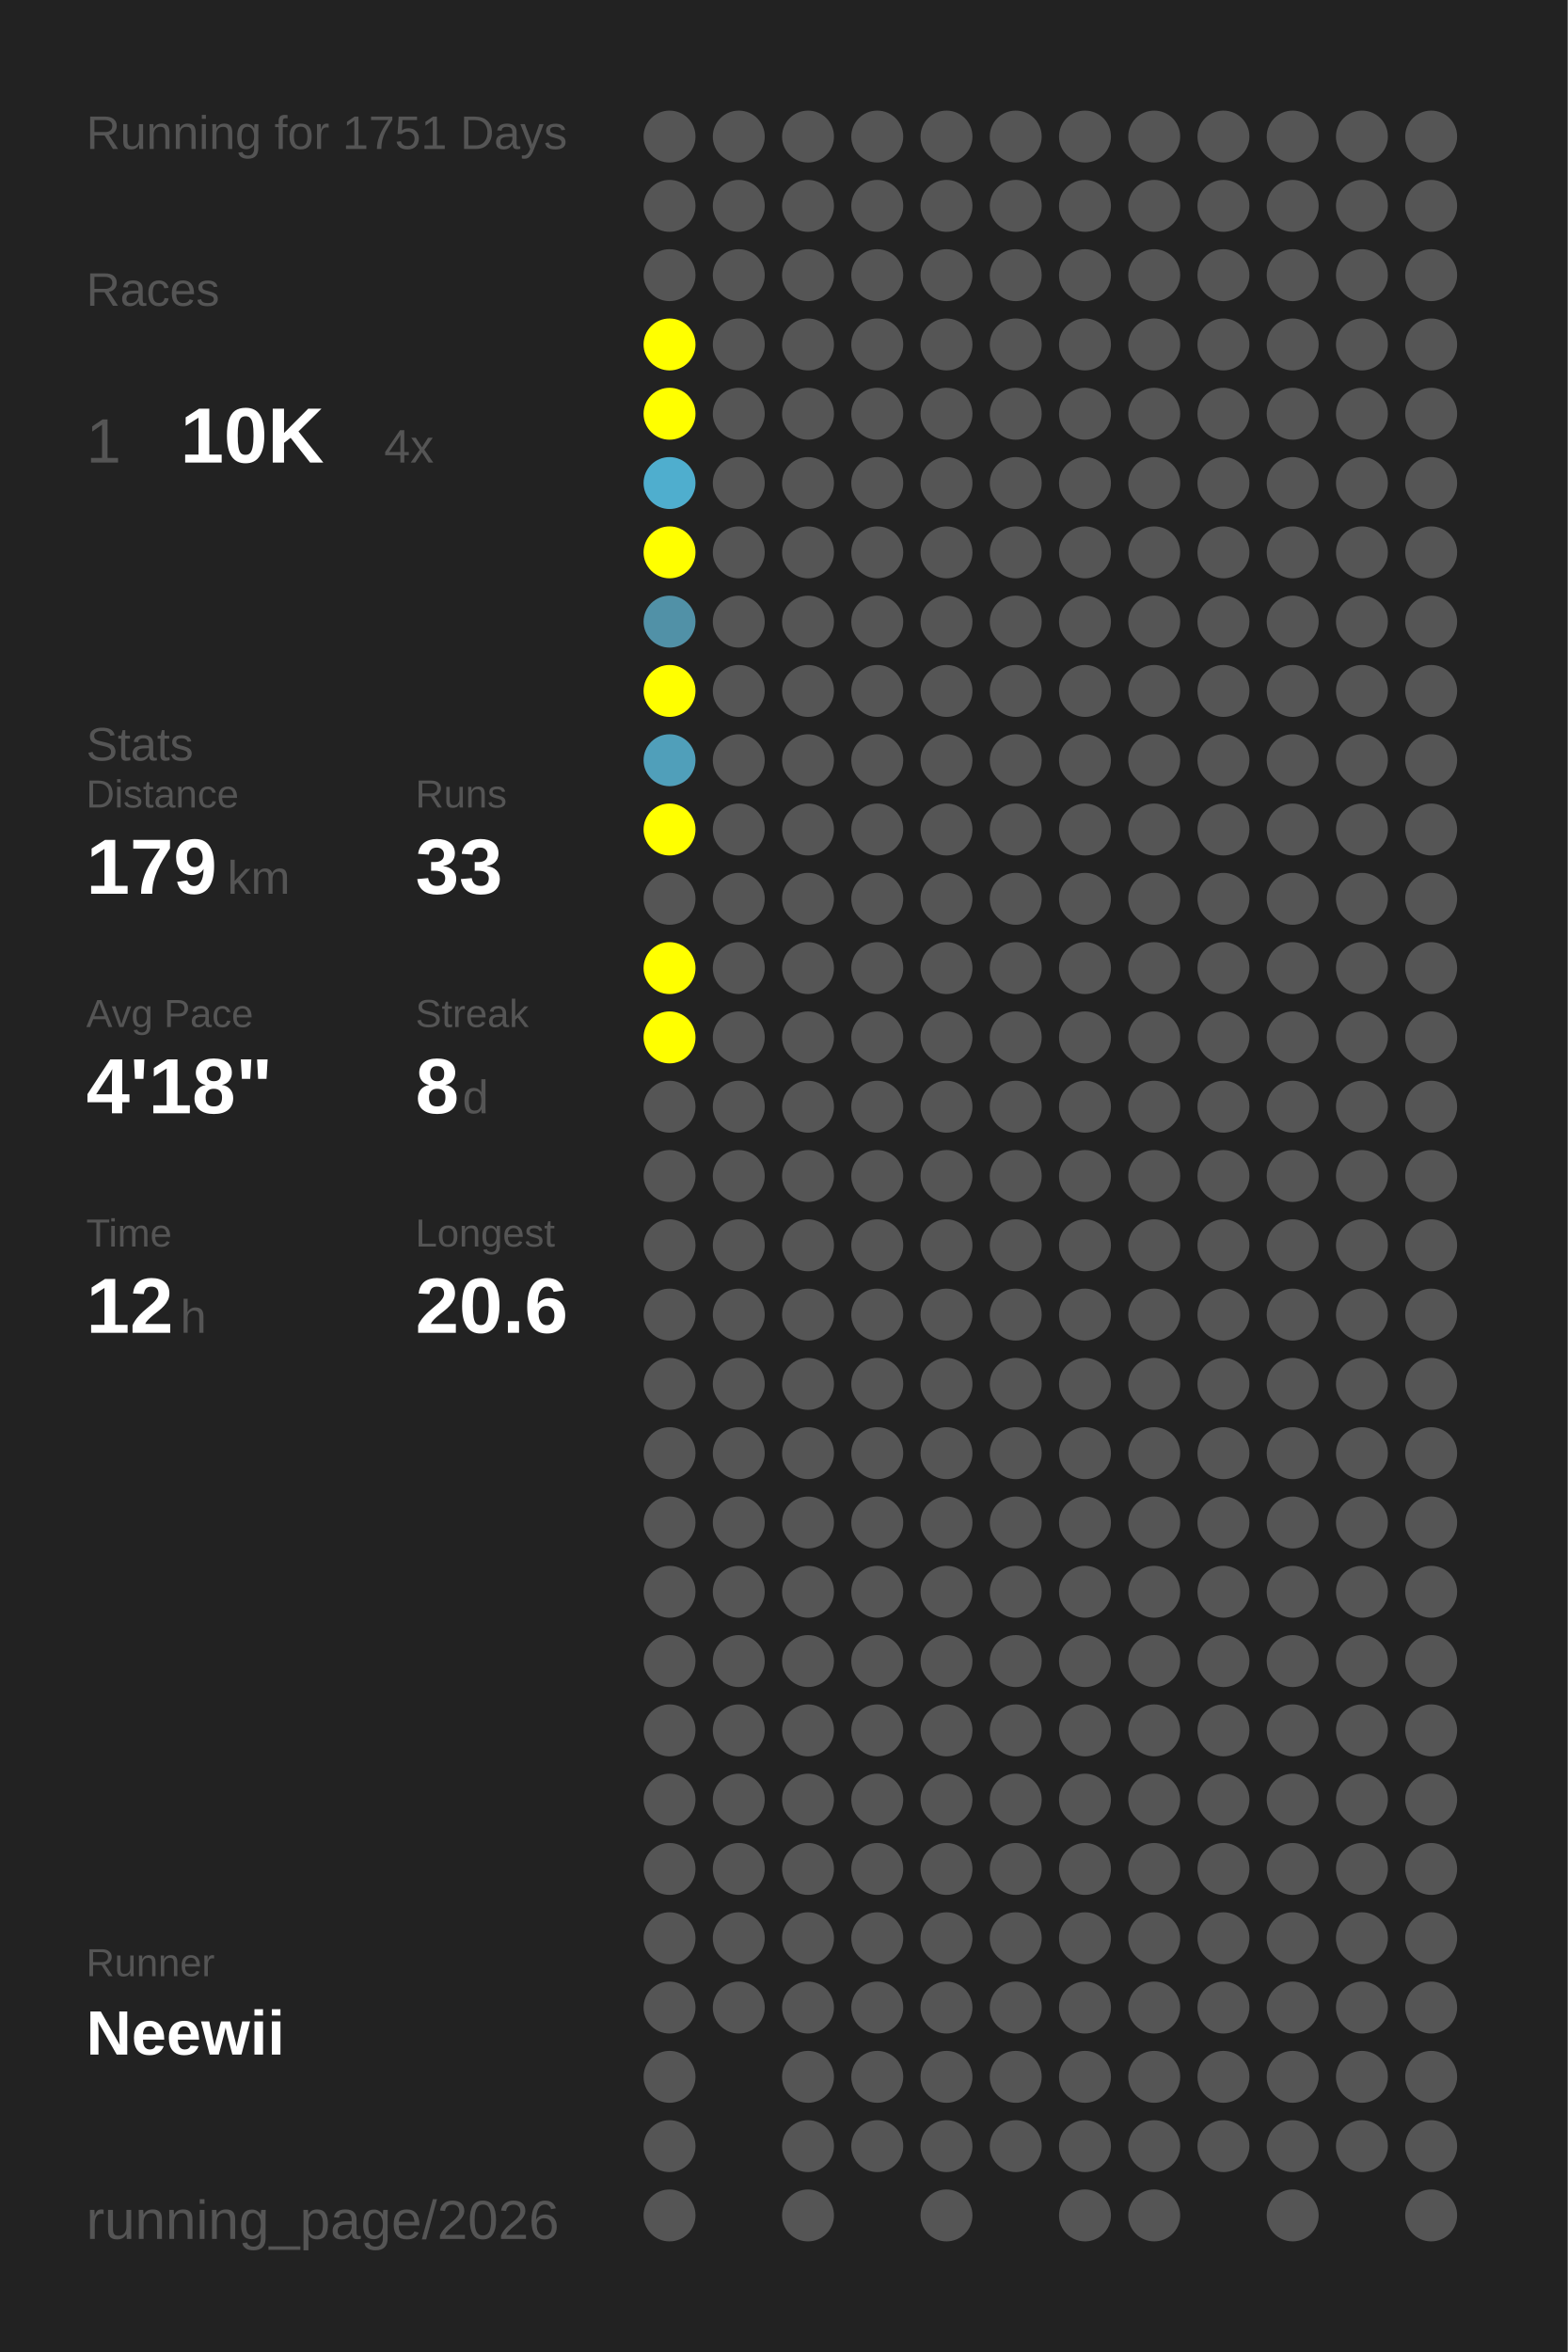
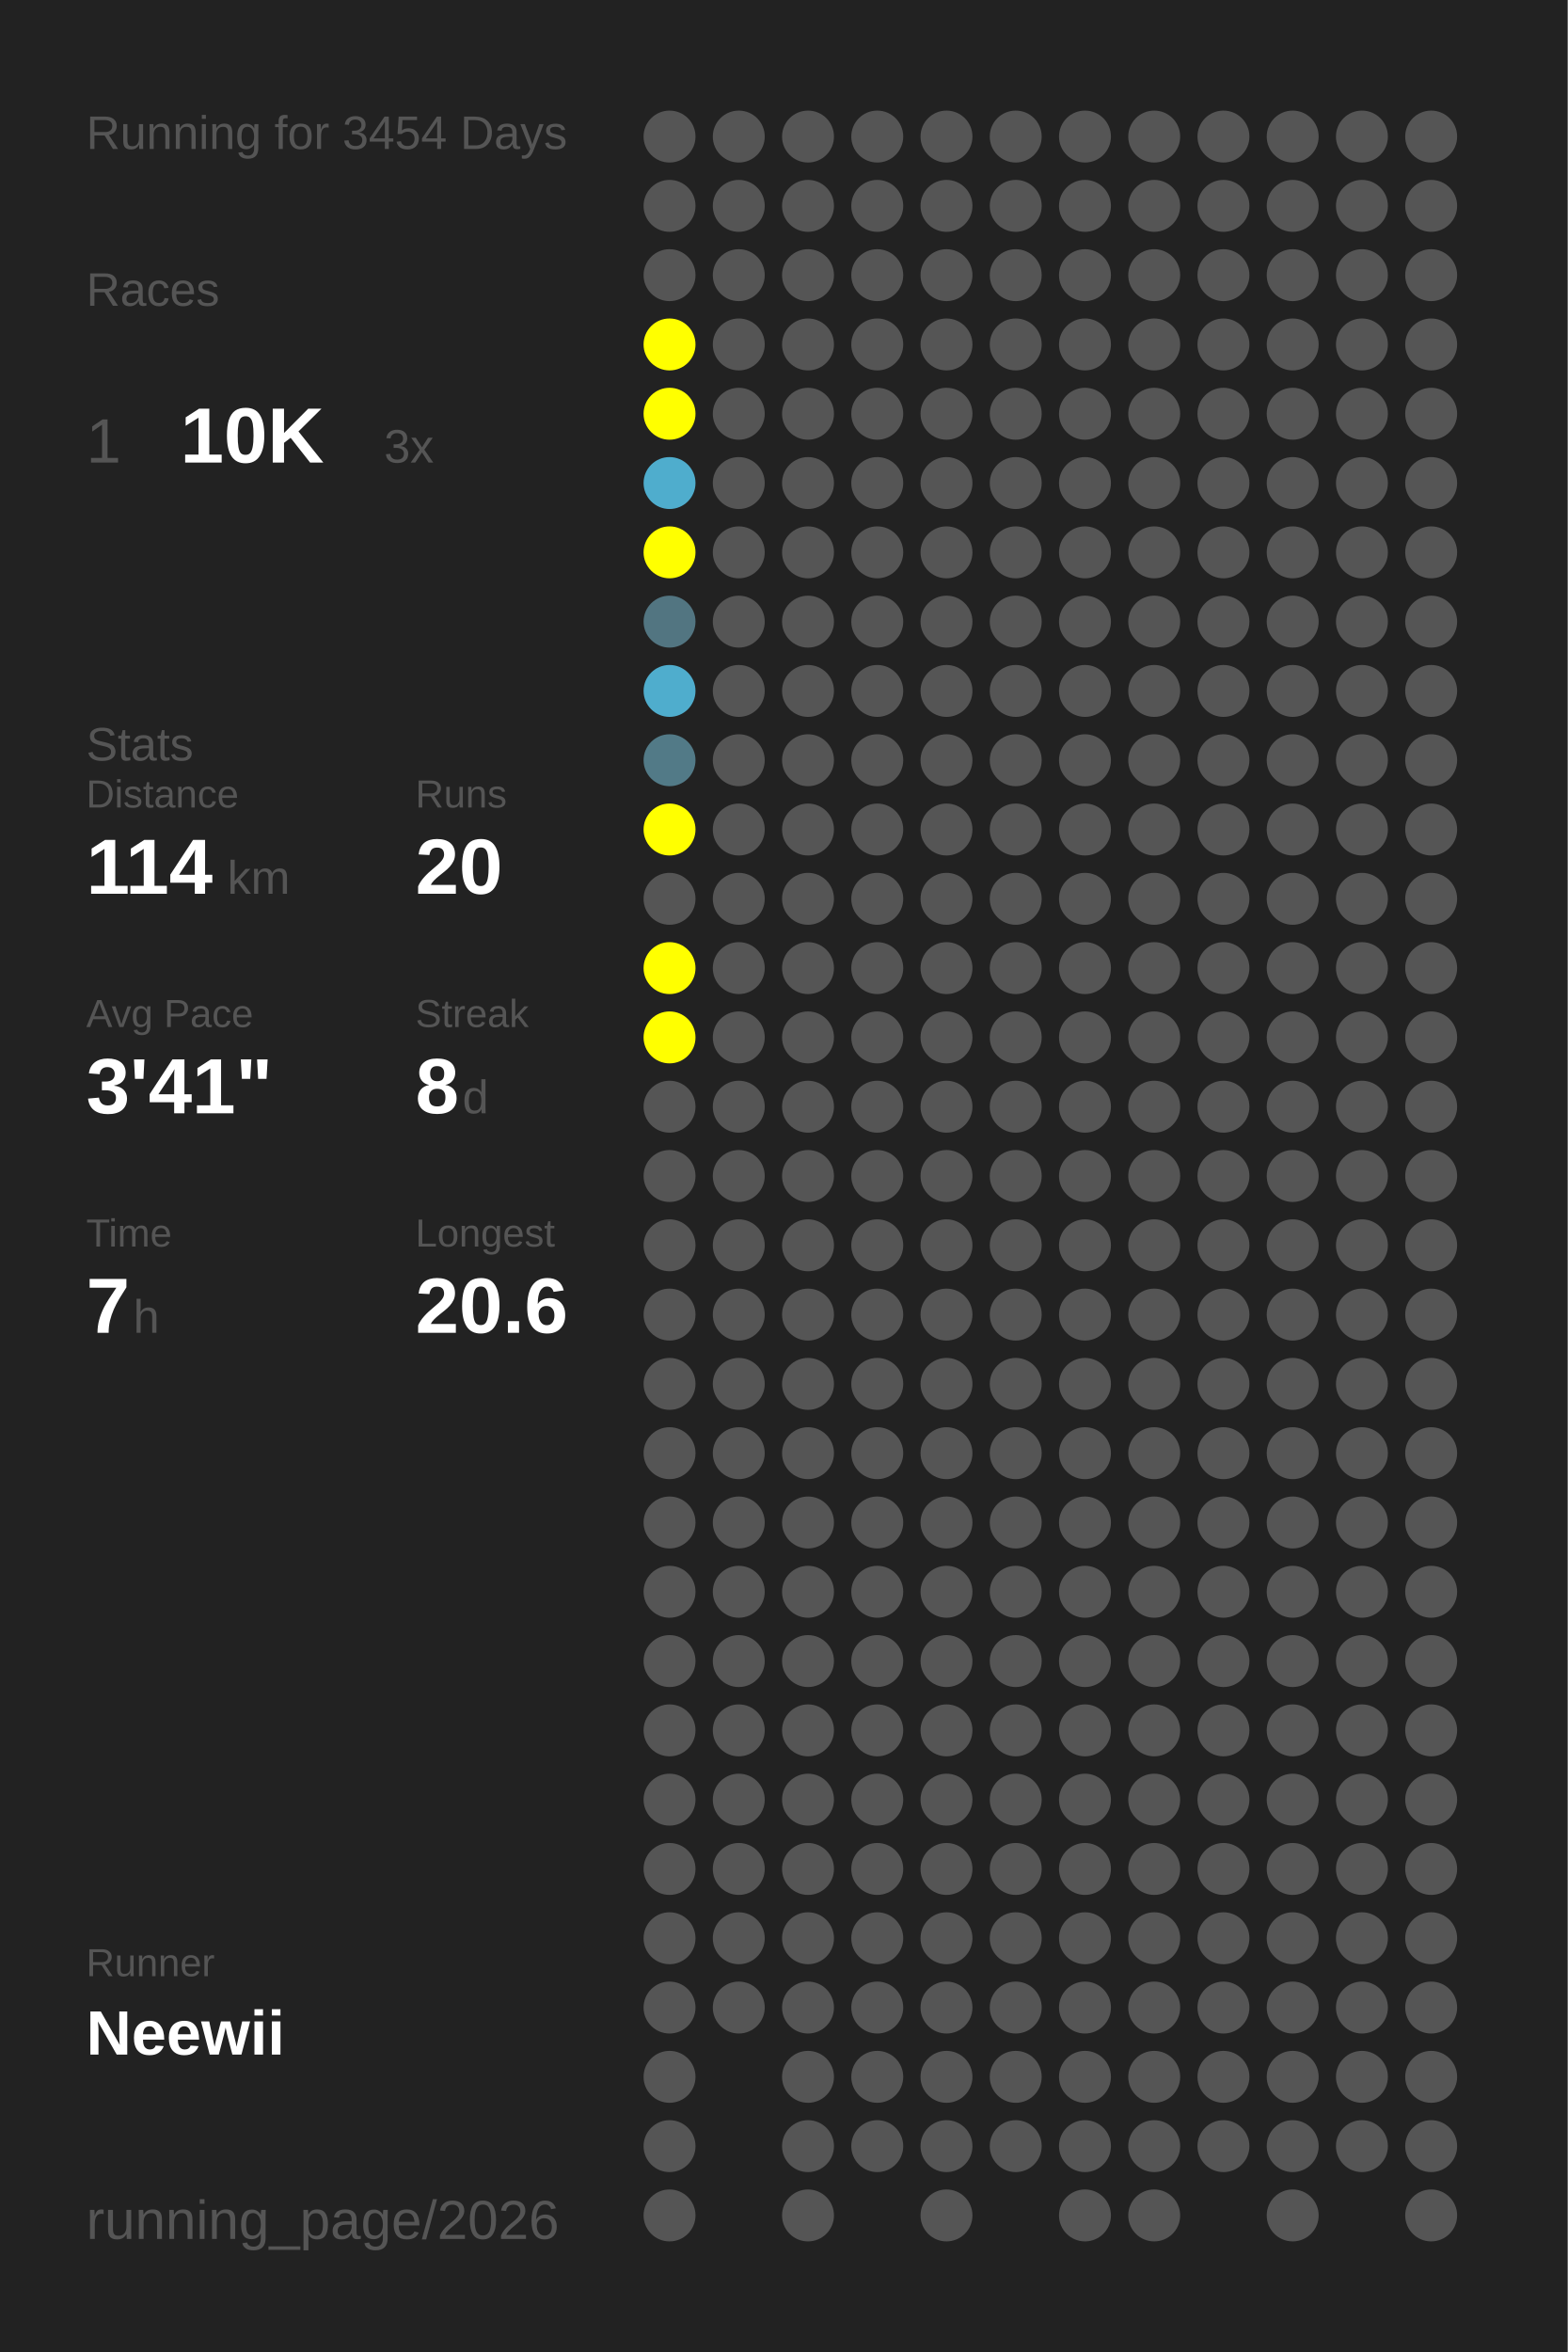
<svg xmlns="http://www.w3.org/2000/svg" baseProfile="full" height="300mm" version="1.1" viewBox="0,0,200,300" width="200mm">
  <defs />
  <rect fill="#222222" height="300" width="200" x="0" y="0" />
-   <text fill="#555555" style="font-size:6px; font-family:Arial;" x="11" y="19">Running for 1751 Days</text>
+   <text fill="#555555" style="font-size:6px; font-family:Arial;" x="11" y="19">Running for 3454 Days</text>
  <text fill="#555555" style="font-size:6px; font-family:Arial;" x="11" y="39">Races</text>
  <text fill="#555555" style="font-size:8px; font-family:Arial;" x="11" y="59">1</text>
  <text fill="#FFFFFF" style="font-size:10px; font-family:Arial; font-weight:bold;" x="23" y="59">10K</text>
-   <text fill="#555555" style="font-size:6px; font-family:Arial;" x="49" y="59">4x</text>
+   <text fill="#555555" style="font-size:6px; font-family:Arial;" x="49" y="59">3x</text>
  <text fill="#555555" style="font-size:6px; font-family:Arial;" x="11" y="97">Stats</text>
  <text fill="#555555" style="font-size:5px; font-family:Arial;" x="11" y="103">Distance</text>
-   <text fill="#FFFFFF" style="font-size:10px; font-family:Arial; font-weight:bold;" x="11" y="114">179</text>
+   <text fill="#FFFFFF" style="font-size:10px; font-family:Arial; font-weight:bold;" x="11" y="114">114</text>
  <text fill="#555555" style="font-size:6px; font-family:Arial;" x="29" y="114">km</text>
  <text fill="#555555" style="font-size:5px; font-family:Arial;" x="53" y="103">Runs</text>
-   <text fill="#FFFFFF" style="font-size:10px; font-family:Arial; font-weight:bold;" x="53" y="114">33</text>
+   <text fill="#FFFFFF" style="font-size:10px; font-family:Arial; font-weight:bold;" x="53" y="114">20</text>
  <text fill="#555555" style="font-size:5px; font-family:Arial;" x="11" y="131">Avg Pace</text>
-   <text fill="#FFFFFF" style="font-size:10px; font-family:Arial; font-weight:bold;" x="11" y="142">4'18"</text>
+   <text fill="#FFFFFF" style="font-size:10px; font-family:Arial; font-weight:bold;" x="11" y="142">3'41"</text>
  <text fill="#555555" style="font-size:5px; font-family:Arial;" x="53" y="131">Streak</text>
  <text fill="#FFFFFF" style="font-size:10px; font-family:Arial; font-weight:bold;" x="53" y="142">8</text>
  <text fill="#555555" style="font-size:6px; font-family:Arial;" x="59" y="142">d</text>
  <text fill="#555555" style="font-size:5px; font-family:Arial;" x="11" y="159">Time</text>
-   <text fill="#FFFFFF" style="font-size:10px; font-family:Arial; font-weight:bold;" x="11" y="170">12</text>
-   <text fill="#555555" style="font-size:6px; font-family:Arial;" x="23" y="170">h</text>
+   <text fill="#FFFFFF" style="font-size:10px; font-family:Arial; font-weight:bold;" x="11" y="170">7</text>
+   <text fill="#555555" style="font-size:6px; font-family:Arial;" x="17" y="170">h</text>
  <text fill="#555555" style="font-size:5px; font-family:Arial;" x="53" y="159">Longest</text>
  <text fill="#FFFFFF" style="font-size:10px; font-family:Arial; font-weight:bold;" x="53" y="170">20.6</text>
  <text fill="#555555" style="font-size:5px; font-family:Arial;" x="11" y="252.065">Runner</text>
  <text fill="#FFFFFF" style="font-size:8px; font-family:Arial; font-weight:bold;" x="11" y="262.065">Neewii</text>
  <text fill="#555555" style="font-size:7px; font-family:Arial;" x="11" y="285.581">running_page/2026</text>
  <circle cx="85.417" cy="17.419" fill="#555555" r="3.312" />
  <circle cx="85.417" cy="26.258" fill="#555555" r="3.312" />
  <circle cx="85.417" cy="35.097" fill="#555555" r="3.312" />
  <circle cx="85.417" cy="43.935" fill="#FFFF00" r="3.312" />
  <circle cx="85.417" cy="52.774" fill="#FFFF00" r="3.312" />
-   <circle cx="85.417" cy="61.613" fill="#4faece" r="3.312" />
+   <circle cx="85.417" cy="61.613" fill="#4fadcd" r="3.312" />
  <circle cx="85.417" cy="70.452" fill="#FFFF00" r="3.312" />
-   <circle cx="85.417" cy="79.29" fill="#5191a7" r="3.312" />
-   <circle cx="85.417" cy="88.129" fill="#FFFF00" r="3.312" />
-   <circle cx="85.417" cy="96.968" fill="#509fba" r="3.312" />
+   <circle cx="85.417" cy="79.29" fill="#527581" r="3.312" />
+   <circle cx="85.417" cy="88.129" fill="#4fadcd" r="3.312" />
+   <circle cx="85.417" cy="96.968" fill="#527a87" r="3.312" />
  <circle cx="85.417" cy="105.806" fill="#FFFF00" r="3.312" />
  <circle cx="85.417" cy="114.645" fill="#555555" r="3.312" />
  <circle cx="85.417" cy="123.484" fill="#FFFF00" r="3.312" />
  <circle cx="85.417" cy="132.323" fill="#FFFF00" r="3.312" />
  <circle cx="85.417" cy="141.161" fill="#555555" r="3.312" />
  <circle cx="85.417" cy="150" fill="#555555" r="3.312" />
  <circle cx="85.417" cy="158.839" fill="#555555" r="3.312" />
  <circle cx="85.417" cy="167.677" fill="#555555" r="3.312" />
  <circle cx="85.417" cy="176.516" fill="#555555" r="3.312" />
  <circle cx="85.417" cy="185.355" fill="#555555" r="3.312" />
  <circle cx="85.417" cy="194.194" fill="#555555" r="3.312" />
  <circle cx="85.417" cy="203.032" fill="#555555" r="3.312" />
  <circle cx="85.417" cy="211.871" fill="#555555" r="3.312" />
  <circle cx="85.417" cy="220.71" fill="#555555" r="3.312" />
  <circle cx="85.417" cy="229.548" fill="#555555" r="3.312" />
  <circle cx="85.417" cy="238.387" fill="#555555" r="3.312" />
  <circle cx="85.417" cy="247.226" fill="#555555" r="3.312" />
  <circle cx="85.417" cy="256.065" fill="#555555" r="3.312" />
  <circle cx="85.417" cy="264.903" fill="#555555" r="3.312" />
  <circle cx="85.417" cy="273.742" fill="#555555" r="3.312" />
  <circle cx="85.417" cy="282.581" fill="#555555" r="3.312" />
  <circle cx="94.25" cy="17.419" fill="#555555" r="3.312" />
  <circle cx="94.25" cy="26.258" fill="#555555" r="3.312" />
  <circle cx="94.25" cy="35.097" fill="#555555" r="3.312" />
  <circle cx="94.25" cy="43.935" fill="#555555" r="3.312" />
  <circle cx="94.25" cy="52.774" fill="#555555" r="3.312" />
  <circle cx="94.25" cy="61.613" fill="#555555" r="3.312" />
  <circle cx="94.25" cy="70.452" fill="#555555" r="3.312" />
  <circle cx="94.25" cy="79.29" fill="#555555" r="3.312" />
  <circle cx="94.25" cy="88.129" fill="#555555" r="3.312" />
  <circle cx="94.25" cy="96.968" fill="#555555" r="3.312" />
  <circle cx="94.25" cy="105.806" fill="#555555" r="3.312" />
  <circle cx="94.25" cy="114.645" fill="#555555" r="3.312" />
  <circle cx="94.25" cy="123.484" fill="#555555" r="3.312" />
  <circle cx="94.25" cy="132.323" fill="#555555" r="3.312" />
  <circle cx="94.25" cy="141.161" fill="#555555" r="3.312" />
  <circle cx="94.25" cy="150" fill="#555555" r="3.312" />
  <circle cx="94.25" cy="158.839" fill="#555555" r="3.312" />
  <circle cx="94.25" cy="167.677" fill="#555555" r="3.312" />
  <circle cx="94.25" cy="176.516" fill="#555555" r="3.312" />
  <circle cx="94.25" cy="185.355" fill="#555555" r="3.312" />
  <circle cx="94.25" cy="194.194" fill="#555555" r="3.312" />
  <circle cx="94.25" cy="203.032" fill="#555555" r="3.312" />
  <circle cx="94.25" cy="211.871" fill="#555555" r="3.312" />
  <circle cx="94.25" cy="220.71" fill="#555555" r="3.312" />
  <circle cx="94.25" cy="229.548" fill="#555555" r="3.312" />
  <circle cx="94.25" cy="238.387" fill="#555555" r="3.312" />
  <circle cx="94.25" cy="247.226" fill="#555555" r="3.312" />
  <circle cx="94.25" cy="256.065" fill="#555555" r="3.312" />
  <circle cx="103.083" cy="17.419" fill="#555555" r="3.312" />
  <circle cx="103.083" cy="26.258" fill="#555555" r="3.312" />
  <circle cx="103.083" cy="35.097" fill="#555555" r="3.312" />
  <circle cx="103.083" cy="43.935" fill="#555555" r="3.312" />
  <circle cx="103.083" cy="52.774" fill="#555555" r="3.312" />
  <circle cx="103.083" cy="61.613" fill="#555555" r="3.312" />
  <circle cx="103.083" cy="70.452" fill="#555555" r="3.312" />
  <circle cx="103.083" cy="79.29" fill="#555555" r="3.312" />
  <circle cx="103.083" cy="88.129" fill="#555555" r="3.312" />
  <circle cx="103.083" cy="96.968" fill="#555555" r="3.312" />
  <circle cx="103.083" cy="105.806" fill="#555555" r="3.312" />
  <circle cx="103.083" cy="114.645" fill="#555555" r="3.312" />
  <circle cx="103.083" cy="123.484" fill="#555555" r="3.312" />
  <circle cx="103.083" cy="132.323" fill="#555555" r="3.312" />
  <circle cx="103.083" cy="141.161" fill="#555555" r="3.312" />
  <circle cx="103.083" cy="150" fill="#555555" r="3.312" />
  <circle cx="103.083" cy="158.839" fill="#555555" r="3.312" />
  <circle cx="103.083" cy="167.677" fill="#555555" r="3.312" />
  <circle cx="103.083" cy="176.516" fill="#555555" r="3.312" />
  <circle cx="103.083" cy="185.355" fill="#555555" r="3.312" />
  <circle cx="103.083" cy="194.194" fill="#555555" r="3.312" />
  <circle cx="103.083" cy="203.032" fill="#555555" r="3.312" />
  <circle cx="103.083" cy="211.871" fill="#555555" r="3.312" />
  <circle cx="103.083" cy="220.71" fill="#555555" r="3.312" />
  <circle cx="103.083" cy="229.548" fill="#555555" r="3.312" />
  <circle cx="103.083" cy="238.387" fill="#555555" r="3.312" />
  <circle cx="103.083" cy="247.226" fill="#555555" r="3.312" />
  <circle cx="103.083" cy="256.065" fill="#555555" r="3.312" />
  <circle cx="103.083" cy="264.903" fill="#555555" r="3.312" />
  <circle cx="103.083" cy="273.742" fill="#555555" r="3.312" />
  <circle cx="103.083" cy="282.581" fill="#555555" r="3.312" />
  <circle cx="111.917" cy="17.419" fill="#555555" r="3.312" />
  <circle cx="111.917" cy="26.258" fill="#555555" r="3.312" />
  <circle cx="111.917" cy="35.097" fill="#555555" r="3.312" />
  <circle cx="111.917" cy="43.935" fill="#555555" r="3.312" />
  <circle cx="111.917" cy="52.774" fill="#555555" r="3.312" />
  <circle cx="111.917" cy="61.613" fill="#555555" r="3.312" />
  <circle cx="111.917" cy="70.452" fill="#555555" r="3.312" />
  <circle cx="111.917" cy="79.29" fill="#555555" r="3.312" />
  <circle cx="111.917" cy="88.129" fill="#555555" r="3.312" />
  <circle cx="111.917" cy="96.968" fill="#555555" r="3.312" />
  <circle cx="111.917" cy="105.806" fill="#555555" r="3.312" />
  <circle cx="111.917" cy="114.645" fill="#555555" r="3.312" />
  <circle cx="111.917" cy="123.484" fill="#555555" r="3.312" />
  <circle cx="111.917" cy="132.323" fill="#555555" r="3.312" />
  <circle cx="111.917" cy="141.161" fill="#555555" r="3.312" />
  <circle cx="111.917" cy="150" fill="#555555" r="3.312" />
  <circle cx="111.917" cy="158.839" fill="#555555" r="3.312" />
  <circle cx="111.917" cy="167.677" fill="#555555" r="3.312" />
  <circle cx="111.917" cy="176.516" fill="#555555" r="3.312" />
  <circle cx="111.917" cy="185.355" fill="#555555" r="3.312" />
  <circle cx="111.917" cy="194.194" fill="#555555" r="3.312" />
  <circle cx="111.917" cy="203.032" fill="#555555" r="3.312" />
  <circle cx="111.917" cy="211.871" fill="#555555" r="3.312" />
  <circle cx="111.917" cy="220.71" fill="#555555" r="3.312" />
  <circle cx="111.917" cy="229.548" fill="#555555" r="3.312" />
  <circle cx="111.917" cy="238.387" fill="#555555" r="3.312" />
  <circle cx="111.917" cy="247.226" fill="#555555" r="3.312" />
  <circle cx="111.917" cy="256.065" fill="#555555" r="3.312" />
  <circle cx="111.917" cy="264.903" fill="#555555" r="3.312" />
  <circle cx="111.917" cy="273.742" fill="#555555" r="3.312" />
  <circle cx="120.75" cy="17.419" fill="#555555" r="3.312" />
  <circle cx="120.75" cy="26.258" fill="#555555" r="3.312" />
  <circle cx="120.75" cy="35.097" fill="#555555" r="3.312" />
  <circle cx="120.75" cy="43.935" fill="#555555" r="3.312" />
  <circle cx="120.75" cy="52.774" fill="#555555" r="3.312" />
  <circle cx="120.75" cy="61.613" fill="#555555" r="3.312" />
  <circle cx="120.75" cy="70.452" fill="#555555" r="3.312" />
  <circle cx="120.75" cy="79.29" fill="#555555" r="3.312" />
  <circle cx="120.75" cy="88.129" fill="#555555" r="3.312" />
  <circle cx="120.75" cy="96.968" fill="#555555" r="3.312" />
  <circle cx="120.75" cy="105.806" fill="#555555" r="3.312" />
  <circle cx="120.75" cy="114.645" fill="#555555" r="3.312" />
  <circle cx="120.75" cy="123.484" fill="#555555" r="3.312" />
  <circle cx="120.75" cy="132.323" fill="#555555" r="3.312" />
  <circle cx="120.75" cy="141.161" fill="#555555" r="3.312" />
  <circle cx="120.75" cy="150" fill="#555555" r="3.312" />
  <circle cx="120.75" cy="158.839" fill="#555555" r="3.312" />
  <circle cx="120.75" cy="167.677" fill="#555555" r="3.312" />
  <circle cx="120.75" cy="176.516" fill="#555555" r="3.312" />
  <circle cx="120.75" cy="185.355" fill="#555555" r="3.312" />
  <circle cx="120.75" cy="194.194" fill="#555555" r="3.312" />
  <circle cx="120.75" cy="203.032" fill="#555555" r="3.312" />
  <circle cx="120.75" cy="211.871" fill="#555555" r="3.312" />
  <circle cx="120.75" cy="220.71" fill="#555555" r="3.312" />
  <circle cx="120.75" cy="229.548" fill="#555555" r="3.312" />
  <circle cx="120.75" cy="238.387" fill="#555555" r="3.312" />
  <circle cx="120.75" cy="247.226" fill="#555555" r="3.312" />
  <circle cx="120.75" cy="256.065" fill="#555555" r="3.312" />
  <circle cx="120.75" cy="264.903" fill="#555555" r="3.312" />
  <circle cx="120.75" cy="273.742" fill="#555555" r="3.312" />
  <circle cx="120.75" cy="282.581" fill="#555555" r="3.312" />
  <circle cx="129.583" cy="17.419" fill="#555555" r="3.312" />
  <circle cx="129.583" cy="26.258" fill="#555555" r="3.312" />
  <circle cx="129.583" cy="35.097" fill="#555555" r="3.312" />
  <circle cx="129.583" cy="43.935" fill="#555555" r="3.312" />
  <circle cx="129.583" cy="52.774" fill="#555555" r="3.312" />
  <circle cx="129.583" cy="61.613" fill="#555555" r="3.312" />
  <circle cx="129.583" cy="70.452" fill="#555555" r="3.312" />
  <circle cx="129.583" cy="79.29" fill="#555555" r="3.312" />
  <circle cx="129.583" cy="88.129" fill="#555555" r="3.312" />
  <circle cx="129.583" cy="96.968" fill="#555555" r="3.312" />
  <circle cx="129.583" cy="105.806" fill="#555555" r="3.312" />
  <circle cx="129.583" cy="114.645" fill="#555555" r="3.312" />
  <circle cx="129.583" cy="123.484" fill="#555555" r="3.312" />
  <circle cx="129.583" cy="132.323" fill="#555555" r="3.312" />
  <circle cx="129.583" cy="141.161" fill="#555555" r="3.312" />
  <circle cx="129.583" cy="150" fill="#555555" r="3.312" />
  <circle cx="129.583" cy="158.839" fill="#555555" r="3.312" />
  <circle cx="129.583" cy="167.677" fill="#555555" r="3.312" />
  <circle cx="129.583" cy="176.516" fill="#555555" r="3.312" />
  <circle cx="129.583" cy="185.355" fill="#555555" r="3.312" />
  <circle cx="129.583" cy="194.194" fill="#555555" r="3.312" />
  <circle cx="129.583" cy="203.032" fill="#555555" r="3.312" />
  <circle cx="129.583" cy="211.871" fill="#555555" r="3.312" />
  <circle cx="129.583" cy="220.71" fill="#555555" r="3.312" />
  <circle cx="129.583" cy="229.548" fill="#555555" r="3.312" />
  <circle cx="129.583" cy="238.387" fill="#555555" r="3.312" />
  <circle cx="129.583" cy="247.226" fill="#555555" r="3.312" />
  <circle cx="129.583" cy="256.065" fill="#555555" r="3.312" />
  <circle cx="129.583" cy="264.903" fill="#555555" r="3.312" />
  <circle cx="129.583" cy="273.742" fill="#555555" r="3.312" />
  <circle cx="138.417" cy="17.419" fill="#555555" r="3.312" />
  <circle cx="138.417" cy="26.258" fill="#555555" r="3.312" />
  <circle cx="138.417" cy="35.097" fill="#555555" r="3.312" />
  <circle cx="138.417" cy="43.935" fill="#555555" r="3.312" />
  <circle cx="138.417" cy="52.774" fill="#555555" r="3.312" />
  <circle cx="138.417" cy="61.613" fill="#555555" r="3.312" />
  <circle cx="138.417" cy="70.452" fill="#555555" r="3.312" />
  <circle cx="138.417" cy="79.29" fill="#555555" r="3.312" />
  <circle cx="138.417" cy="88.129" fill="#555555" r="3.312" />
  <circle cx="138.417" cy="96.968" fill="#555555" r="3.312" />
  <circle cx="138.417" cy="105.806" fill="#555555" r="3.312" />
  <circle cx="138.417" cy="114.645" fill="#555555" r="3.312" />
  <circle cx="138.417" cy="123.484" fill="#555555" r="3.312" />
  <circle cx="138.417" cy="132.323" fill="#555555" r="3.312" />
  <circle cx="138.417" cy="141.161" fill="#555555" r="3.312" />
  <circle cx="138.417" cy="150" fill="#555555" r="3.312" />
  <circle cx="138.417" cy="158.839" fill="#555555" r="3.312" />
  <circle cx="138.417" cy="167.677" fill="#555555" r="3.312" />
  <circle cx="138.417" cy="176.516" fill="#555555" r="3.312" />
  <circle cx="138.417" cy="185.355" fill="#555555" r="3.312" />
  <circle cx="138.417" cy="194.194" fill="#555555" r="3.312" />
  <circle cx="138.417" cy="203.032" fill="#555555" r="3.312" />
  <circle cx="138.417" cy="211.871" fill="#555555" r="3.312" />
  <circle cx="138.417" cy="220.71" fill="#555555" r="3.312" />
  <circle cx="138.417" cy="229.548" fill="#555555" r="3.312" />
  <circle cx="138.417" cy="238.387" fill="#555555" r="3.312" />
  <circle cx="138.417" cy="247.226" fill="#555555" r="3.312" />
  <circle cx="138.417" cy="256.065" fill="#555555" r="3.312" />
  <circle cx="138.417" cy="264.903" fill="#555555" r="3.312" />
  <circle cx="138.417" cy="273.742" fill="#555555" r="3.312" />
  <circle cx="138.417" cy="282.581" fill="#555555" r="3.312" />
  <circle cx="147.25" cy="17.419" fill="#555555" r="3.312" />
  <circle cx="147.25" cy="26.258" fill="#555555" r="3.312" />
  <circle cx="147.25" cy="35.097" fill="#555555" r="3.312" />
  <circle cx="147.25" cy="43.935" fill="#555555" r="3.312" />
  <circle cx="147.25" cy="52.774" fill="#555555" r="3.312" />
  <circle cx="147.25" cy="61.613" fill="#555555" r="3.312" />
  <circle cx="147.25" cy="70.452" fill="#555555" r="3.312" />
  <circle cx="147.25" cy="79.29" fill="#555555" r="3.312" />
  <circle cx="147.25" cy="88.129" fill="#555555" r="3.312" />
  <circle cx="147.25" cy="96.968" fill="#555555" r="3.312" />
  <circle cx="147.25" cy="105.806" fill="#555555" r="3.312" />
  <circle cx="147.25" cy="114.645" fill="#555555" r="3.312" />
  <circle cx="147.25" cy="123.484" fill="#555555" r="3.312" />
  <circle cx="147.25" cy="132.323" fill="#555555" r="3.312" />
  <circle cx="147.25" cy="141.161" fill="#555555" r="3.312" />
  <circle cx="147.25" cy="150" fill="#555555" r="3.312" />
  <circle cx="147.25" cy="158.839" fill="#555555" r="3.312" />
  <circle cx="147.25" cy="167.677" fill="#555555" r="3.312" />
  <circle cx="147.25" cy="176.516" fill="#555555" r="3.312" />
  <circle cx="147.25" cy="185.355" fill="#555555" r="3.312" />
  <circle cx="147.25" cy="194.194" fill="#555555" r="3.312" />
  <circle cx="147.25" cy="203.032" fill="#555555" r="3.312" />
  <circle cx="147.25" cy="211.871" fill="#555555" r="3.312" />
  <circle cx="147.25" cy="220.71" fill="#555555" r="3.312" />
  <circle cx="147.25" cy="229.548" fill="#555555" r="3.312" />
  <circle cx="147.25" cy="238.387" fill="#555555" r="3.312" />
  <circle cx="147.25" cy="247.226" fill="#555555" r="3.312" />
  <circle cx="147.25" cy="256.065" fill="#555555" r="3.312" />
  <circle cx="147.25" cy="264.903" fill="#555555" r="3.312" />
  <circle cx="147.25" cy="273.742" fill="#555555" r="3.312" />
  <circle cx="147.25" cy="282.581" fill="#555555" r="3.312" />
  <circle cx="156.083" cy="17.419" fill="#555555" r="3.312" />
  <circle cx="156.083" cy="26.258" fill="#555555" r="3.312" />
  <circle cx="156.083" cy="35.097" fill="#555555" r="3.312" />
  <circle cx="156.083" cy="43.935" fill="#555555" r="3.312" />
  <circle cx="156.083" cy="52.774" fill="#555555" r="3.312" />
  <circle cx="156.083" cy="61.613" fill="#555555" r="3.312" />
  <circle cx="156.083" cy="70.452" fill="#555555" r="3.312" />
  <circle cx="156.083" cy="79.29" fill="#555555" r="3.312" />
  <circle cx="156.083" cy="88.129" fill="#555555" r="3.312" />
  <circle cx="156.083" cy="96.968" fill="#555555" r="3.312" />
  <circle cx="156.083" cy="105.806" fill="#555555" r="3.312" />
  <circle cx="156.083" cy="114.645" fill="#555555" r="3.312" />
  <circle cx="156.083" cy="123.484" fill="#555555" r="3.312" />
  <circle cx="156.083" cy="132.323" fill="#555555" r="3.312" />
  <circle cx="156.083" cy="141.161" fill="#555555" r="3.312" />
  <circle cx="156.083" cy="150" fill="#555555" r="3.312" />
  <circle cx="156.083" cy="158.839" fill="#555555" r="3.312" />
  <circle cx="156.083" cy="167.677" fill="#555555" r="3.312" />
  <circle cx="156.083" cy="176.516" fill="#555555" r="3.312" />
  <circle cx="156.083" cy="185.355" fill="#555555" r="3.312" />
  <circle cx="156.083" cy="194.194" fill="#555555" r="3.312" />
  <circle cx="156.083" cy="203.032" fill="#555555" r="3.312" />
  <circle cx="156.083" cy="211.871" fill="#555555" r="3.312" />
  <circle cx="156.083" cy="220.71" fill="#555555" r="3.312" />
  <circle cx="156.083" cy="229.548" fill="#555555" r="3.312" />
  <circle cx="156.083" cy="238.387" fill="#555555" r="3.312" />
  <circle cx="156.083" cy="247.226" fill="#555555" r="3.312" />
  <circle cx="156.083" cy="256.065" fill="#555555" r="3.312" />
  <circle cx="156.083" cy="264.903" fill="#555555" r="3.312" />
  <circle cx="156.083" cy="273.742" fill="#555555" r="3.312" />
  <circle cx="164.917" cy="17.419" fill="#555555" r="3.312" />
  <circle cx="164.917" cy="26.258" fill="#555555" r="3.312" />
  <circle cx="164.917" cy="35.097" fill="#555555" r="3.312" />
  <circle cx="164.917" cy="43.935" fill="#555555" r="3.312" />
  <circle cx="164.917" cy="52.774" fill="#555555" r="3.312" />
  <circle cx="164.917" cy="61.613" fill="#555555" r="3.312" />
  <circle cx="164.917" cy="70.452" fill="#555555" r="3.312" />
  <circle cx="164.917" cy="79.29" fill="#555555" r="3.312" />
  <circle cx="164.917" cy="88.129" fill="#555555" r="3.312" />
  <circle cx="164.917" cy="96.968" fill="#555555" r="3.312" />
  <circle cx="164.917" cy="105.806" fill="#555555" r="3.312" />
  <circle cx="164.917" cy="114.645" fill="#555555" r="3.312" />
  <circle cx="164.917" cy="123.484" fill="#555555" r="3.312" />
  <circle cx="164.917" cy="132.323" fill="#555555" r="3.312" />
  <circle cx="164.917" cy="141.161" fill="#555555" r="3.312" />
  <circle cx="164.917" cy="150" fill="#555555" r="3.312" />
  <circle cx="164.917" cy="158.839" fill="#555555" r="3.312" />
  <circle cx="164.917" cy="167.677" fill="#555555" r="3.312" />
  <circle cx="164.917" cy="176.516" fill="#555555" r="3.312" />
  <circle cx="164.917" cy="185.355" fill="#555555" r="3.312" />
  <circle cx="164.917" cy="194.194" fill="#555555" r="3.312" />
  <circle cx="164.917" cy="203.032" fill="#555555" r="3.312" />
  <circle cx="164.917" cy="211.871" fill="#555555" r="3.312" />
  <circle cx="164.917" cy="220.71" fill="#555555" r="3.312" />
  <circle cx="164.917" cy="229.548" fill="#555555" r="3.312" />
  <circle cx="164.917" cy="238.387" fill="#555555" r="3.312" />
  <circle cx="164.917" cy="247.226" fill="#555555" r="3.312" />
  <circle cx="164.917" cy="256.065" fill="#555555" r="3.312" />
  <circle cx="164.917" cy="264.903" fill="#555555" r="3.312" />
  <circle cx="164.917" cy="273.742" fill="#555555" r="3.312" />
  <circle cx="164.917" cy="282.581" fill="#555555" r="3.312" />
  <circle cx="173.75" cy="17.419" fill="#555555" r="3.312" />
  <circle cx="173.75" cy="26.258" fill="#555555" r="3.312" />
  <circle cx="173.75" cy="35.097" fill="#555555" r="3.312" />
  <circle cx="173.75" cy="43.935" fill="#555555" r="3.312" />
  <circle cx="173.75" cy="52.774" fill="#555555" r="3.312" />
  <circle cx="173.75" cy="61.613" fill="#555555" r="3.312" />
  <circle cx="173.75" cy="70.452" fill="#555555" r="3.312" />
  <circle cx="173.75" cy="79.29" fill="#555555" r="3.312" />
  <circle cx="173.75" cy="88.129" fill="#555555" r="3.312" />
  <circle cx="173.75" cy="96.968" fill="#555555" r="3.312" />
  <circle cx="173.75" cy="105.806" fill="#555555" r="3.312" />
  <circle cx="173.75" cy="114.645" fill="#555555" r="3.312" />
  <circle cx="173.75" cy="123.484" fill="#555555" r="3.312" />
  <circle cx="173.75" cy="132.323" fill="#555555" r="3.312" />
  <circle cx="173.75" cy="141.161" fill="#555555" r="3.312" />
  <circle cx="173.75" cy="150" fill="#555555" r="3.312" />
  <circle cx="173.75" cy="158.839" fill="#555555" r="3.312" />
  <circle cx="173.75" cy="167.677" fill="#555555" r="3.312" />
  <circle cx="173.75" cy="176.516" fill="#555555" r="3.312" />
  <circle cx="173.75" cy="185.355" fill="#555555" r="3.312" />
  <circle cx="173.75" cy="194.194" fill="#555555" r="3.312" />
  <circle cx="173.75" cy="203.032" fill="#555555" r="3.312" />
  <circle cx="173.75" cy="211.871" fill="#555555" r="3.312" />
  <circle cx="173.75" cy="220.71" fill="#555555" r="3.312" />
  <circle cx="173.75" cy="229.548" fill="#555555" r="3.312" />
  <circle cx="173.75" cy="238.387" fill="#555555" r="3.312" />
  <circle cx="173.75" cy="247.226" fill="#555555" r="3.312" />
  <circle cx="173.75" cy="256.065" fill="#555555" r="3.312" />
  <circle cx="173.75" cy="264.903" fill="#555555" r="3.312" />
  <circle cx="173.75" cy="273.742" fill="#555555" r="3.312" />
  <circle cx="182.583" cy="17.419" fill="#555555" r="3.312" />
  <circle cx="182.583" cy="26.258" fill="#555555" r="3.312" />
  <circle cx="182.583" cy="35.097" fill="#555555" r="3.312" />
  <circle cx="182.583" cy="43.935" fill="#555555" r="3.312" />
  <circle cx="182.583" cy="52.774" fill="#555555" r="3.312" />
  <circle cx="182.583" cy="61.613" fill="#555555" r="3.312" />
  <circle cx="182.583" cy="70.452" fill="#555555" r="3.312" />
  <circle cx="182.583" cy="79.29" fill="#555555" r="3.312" />
  <circle cx="182.583" cy="88.129" fill="#555555" r="3.312" />
  <circle cx="182.583" cy="96.968" fill="#555555" r="3.312" />
  <circle cx="182.583" cy="105.806" fill="#555555" r="3.312" />
  <circle cx="182.583" cy="114.645" fill="#555555" r="3.312" />
  <circle cx="182.583" cy="123.484" fill="#555555" r="3.312" />
  <circle cx="182.583" cy="132.323" fill="#555555" r="3.312" />
  <circle cx="182.583" cy="141.161" fill="#555555" r="3.312" />
  <circle cx="182.583" cy="150" fill="#555555" r="3.312" />
  <circle cx="182.583" cy="158.839" fill="#555555" r="3.312" />
  <circle cx="182.583" cy="167.677" fill="#555555" r="3.312" />
  <circle cx="182.583" cy="176.516" fill="#555555" r="3.312" />
  <circle cx="182.583" cy="185.355" fill="#555555" r="3.312" />
  <circle cx="182.583" cy="194.194" fill="#555555" r="3.312" />
  <circle cx="182.583" cy="203.032" fill="#555555" r="3.312" />
  <circle cx="182.583" cy="211.871" fill="#555555" r="3.312" />
  <circle cx="182.583" cy="220.71" fill="#555555" r="3.312" />
  <circle cx="182.583" cy="229.548" fill="#555555" r="3.312" />
  <circle cx="182.583" cy="238.387" fill="#555555" r="3.312" />
  <circle cx="182.583" cy="247.226" fill="#555555" r="3.312" />
  <circle cx="182.583" cy="256.065" fill="#555555" r="3.312" />
  <circle cx="182.583" cy="264.903" fill="#555555" r="3.312" />
  <circle cx="182.583" cy="273.742" fill="#555555" r="3.312" />
  <circle cx="182.583" cy="282.581" fill="#555555" r="3.312" />
</svg>
